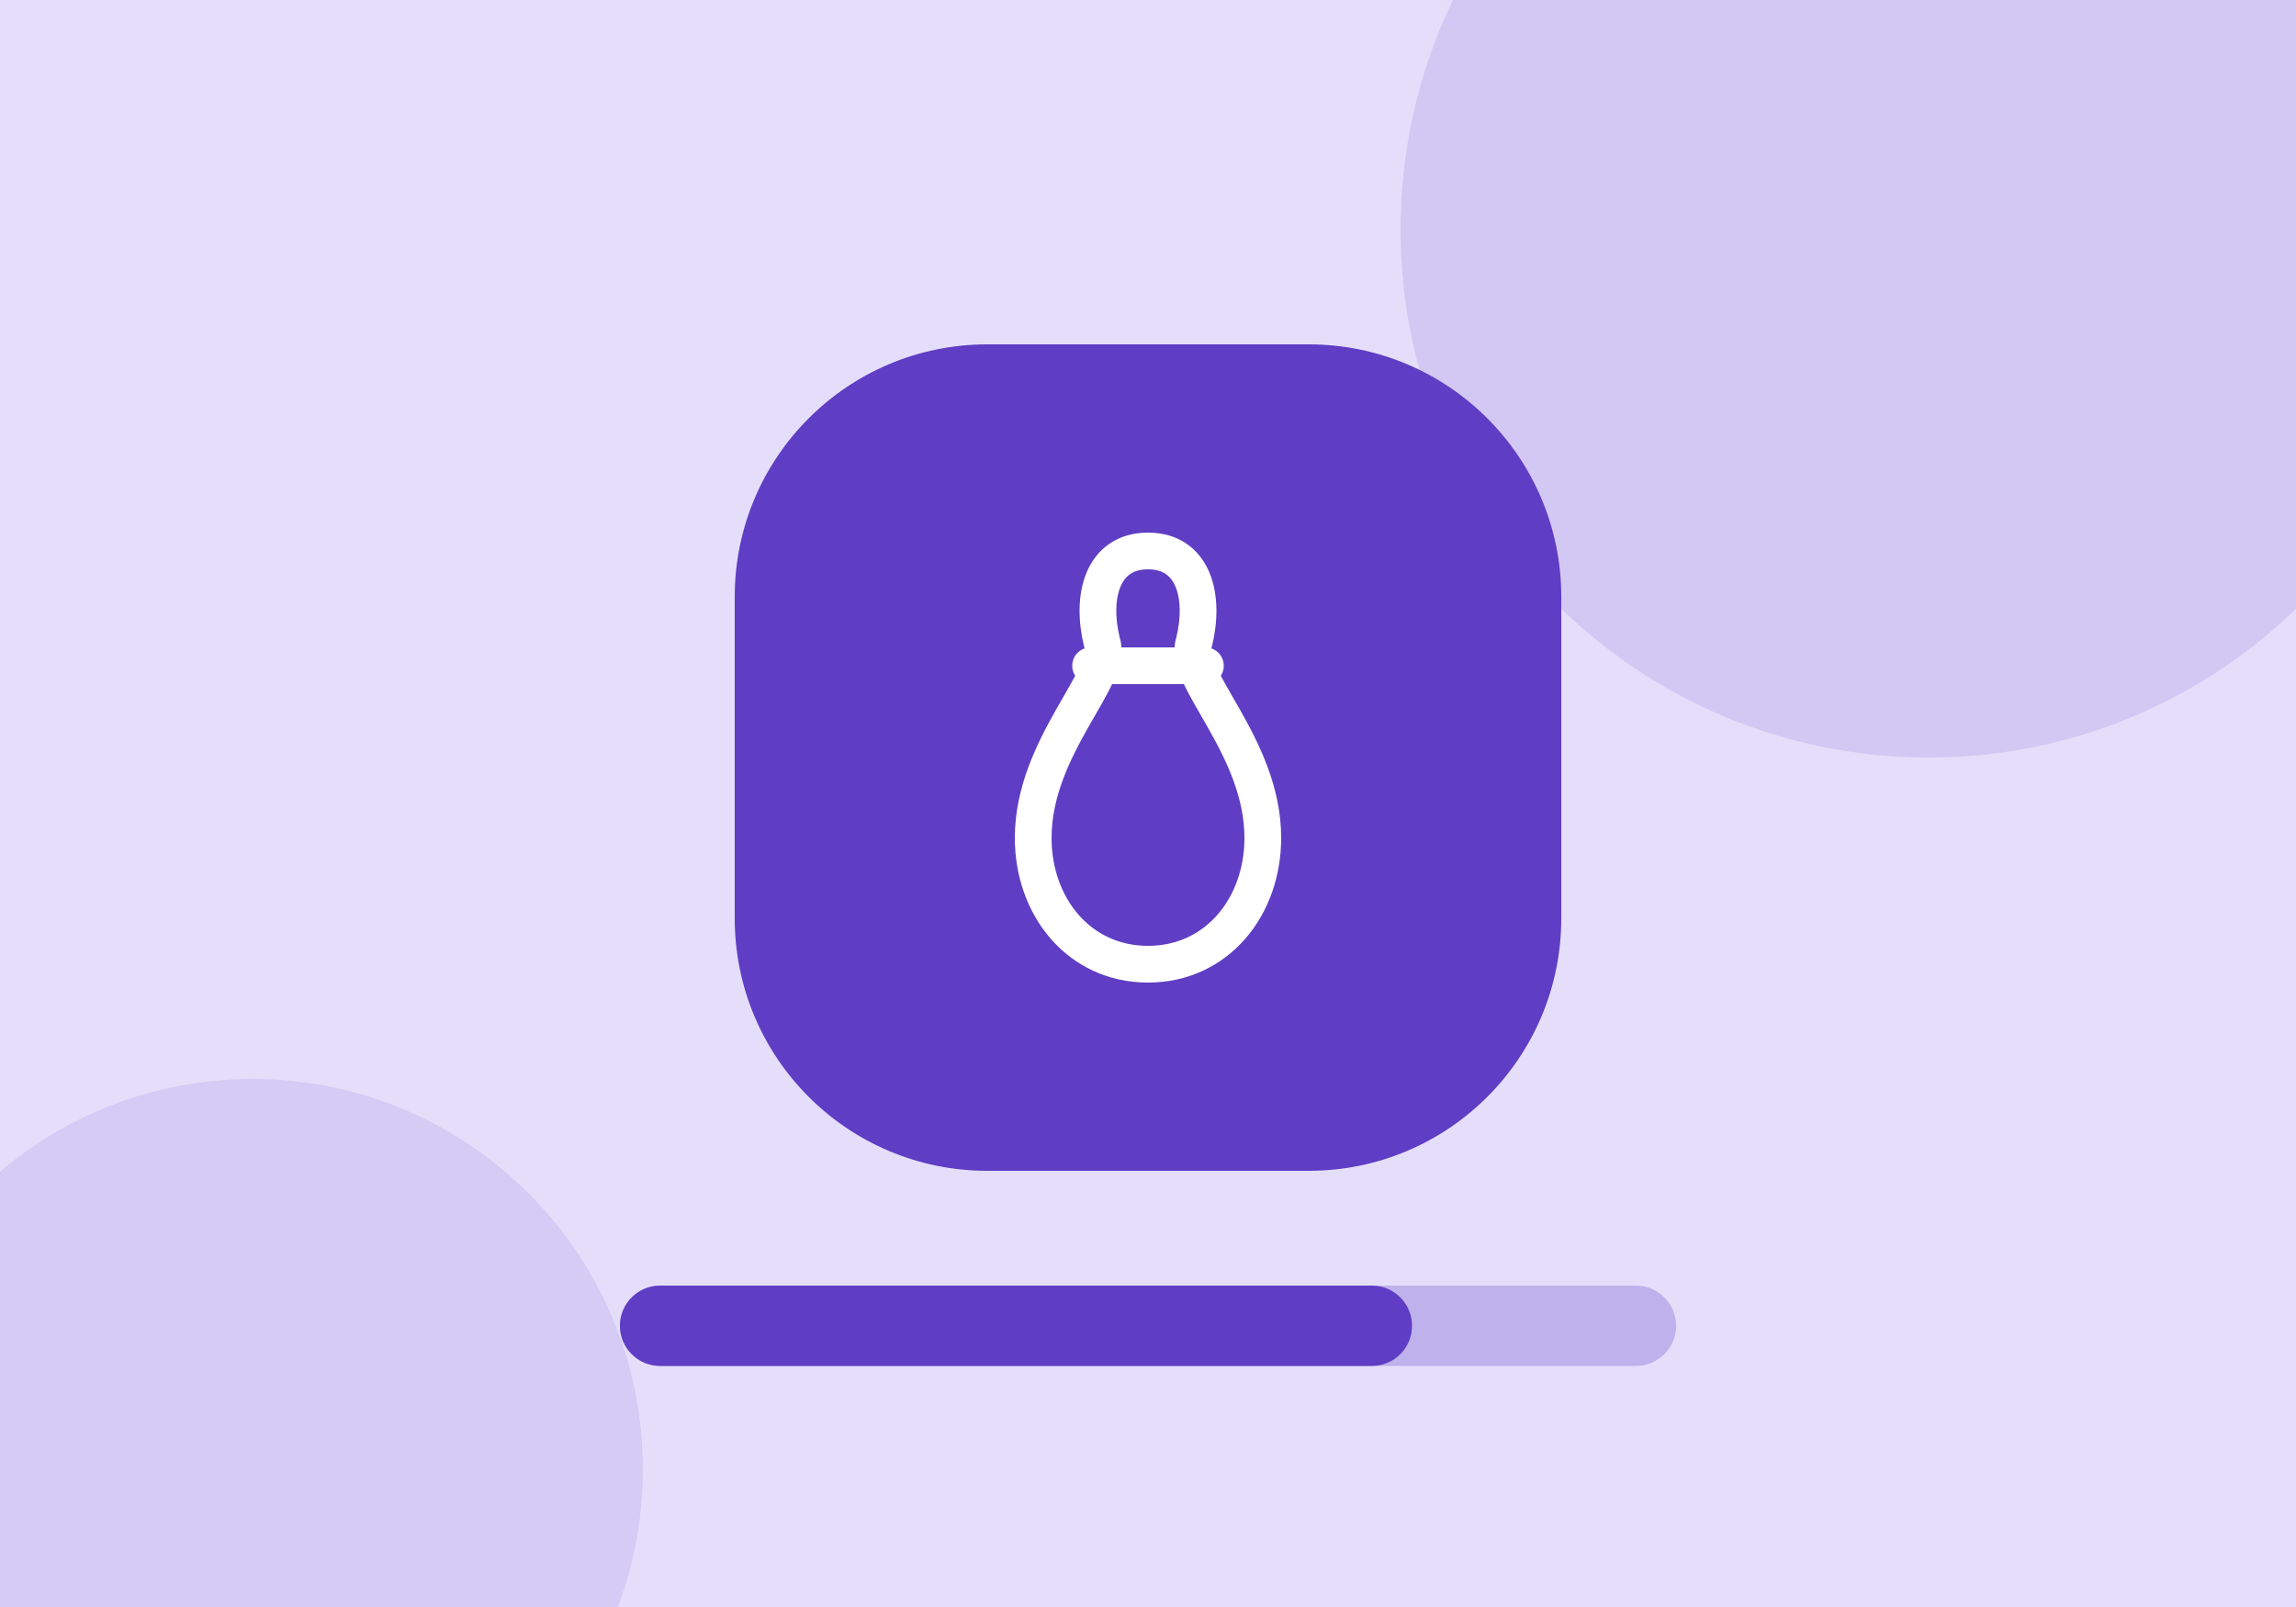
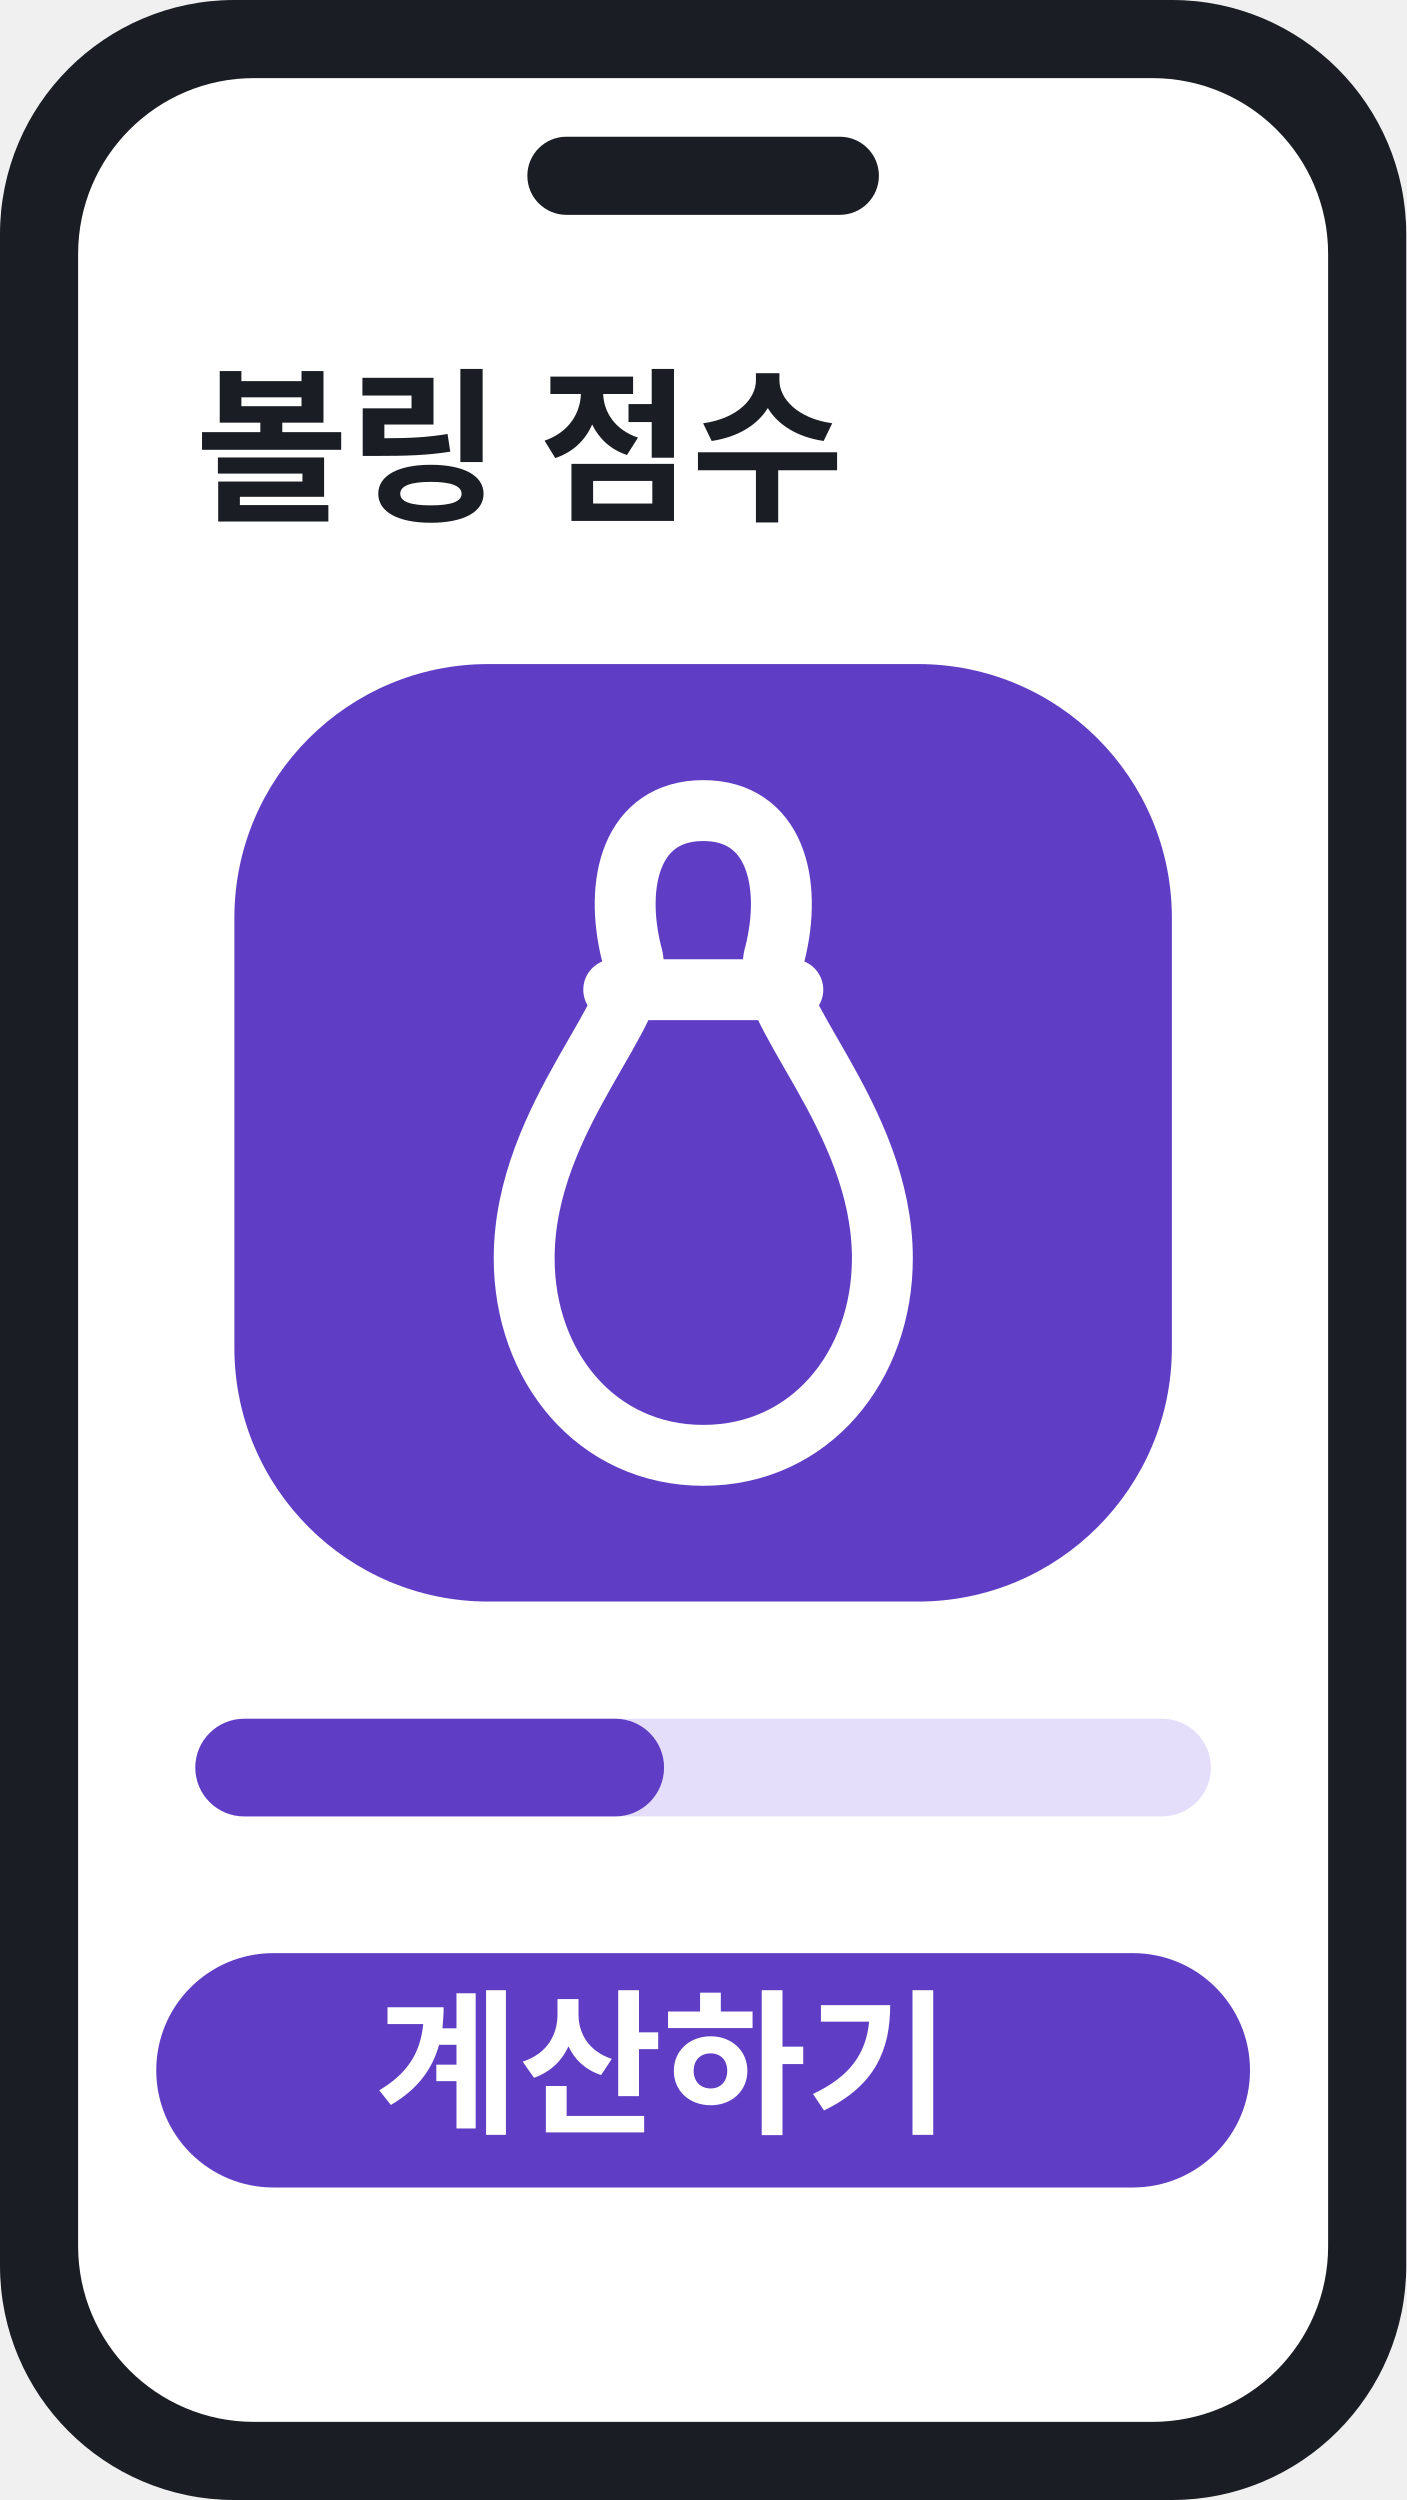
- <svg xmlns="http://www.w3.org/2000/svg" viewBox="0 0 200 140" width="200" height="140">
-   <rect width="200" height="140" fill="#E5DEFA" />
-   <circle cx="168" cy="20" r="46" fill="#5F3DC4" fill-opacity=".13" />
-   <circle cx="22" cy="128" r="34" fill="#5F3DC4" fill-opacity=".12" />
-   <rect x="64" y="30" width="72" height="72" rx="22" fill="#5F3DC4" />
-   <g transform="translate(76 42)" fill="none" stroke="#fff" stroke-width="3.2" stroke-linecap="round" stroke-linejoin="round">
-     <path d="M24 6c-4 0-5 4-4 8 1 3-6 9-6 17 0 6 4 11 10 11s10-5 10-11c0-8-7-14-6-17 1-4 0-8-4-8z" />
-     <path d="M19 16h10" />
+ <svg xmlns="http://www.w3.org/2000/svg" viewBox="64.0 6.0 72.0 128.0" width="72" height="128">
+   <g>
+     <rect x="64" y="6" width="72" height="128" rx="12" fill="#1A1D24" />
+     <rect x="68" y="10" width="64" height="120" rx="9" fill="#fff" />
+     <rect x="91.0" y="13" width="18" height="4" rx="2" fill="#1A1D24" />
+     <text x="74" y="32" font-family="Arial,Helvetica,sans-serif" font-size="8.5" font-weight="700" fill="#1A1D24">볼링 점수</text>
+     <rect x="76" y="40" width="48" height="48" rx="13" fill="#5F3DC4" />
+     <g transform="translate(78 42) scale(.917)" fill="none" stroke="#fff" stroke-width="3.4" stroke-linecap="round" stroke-linejoin="round">
+       <path d="M24 6c-4 0-5 4-4 8 1 3-6 9-6 17 0 6 4 11 10 11s10-5 10-11c0-8-7-14-6-17 1-4 0-8-4-8z" />
+       <path d="M19 16h10" />
+     </g>
+     <rect x="74" y="94" width="52" height="5" rx="2.5" fill="#E5DEFA" />
+     <rect x="74" y="94" width="24" height="5" rx="2.5" fill="#5F3DC4" />
+     <rect x="72" y="106" width="56" height="12" rx="6" fill="#5F3DC4" />
+     <text x="83.2" y="114.6" font-family="Arial,Helvetica,sans-serif" font-size="8" font-weight="700" fill="#fff">계산하기</text>
  </g>
-   <rect x="54" y="112" width="92" height="7" rx="3.5" fill="#5F3DC4" fill-opacity=".28" />
-   <rect x="54" y="112" width="69" height="7" rx="3.5" fill="#5F3DC4" />
</svg>
